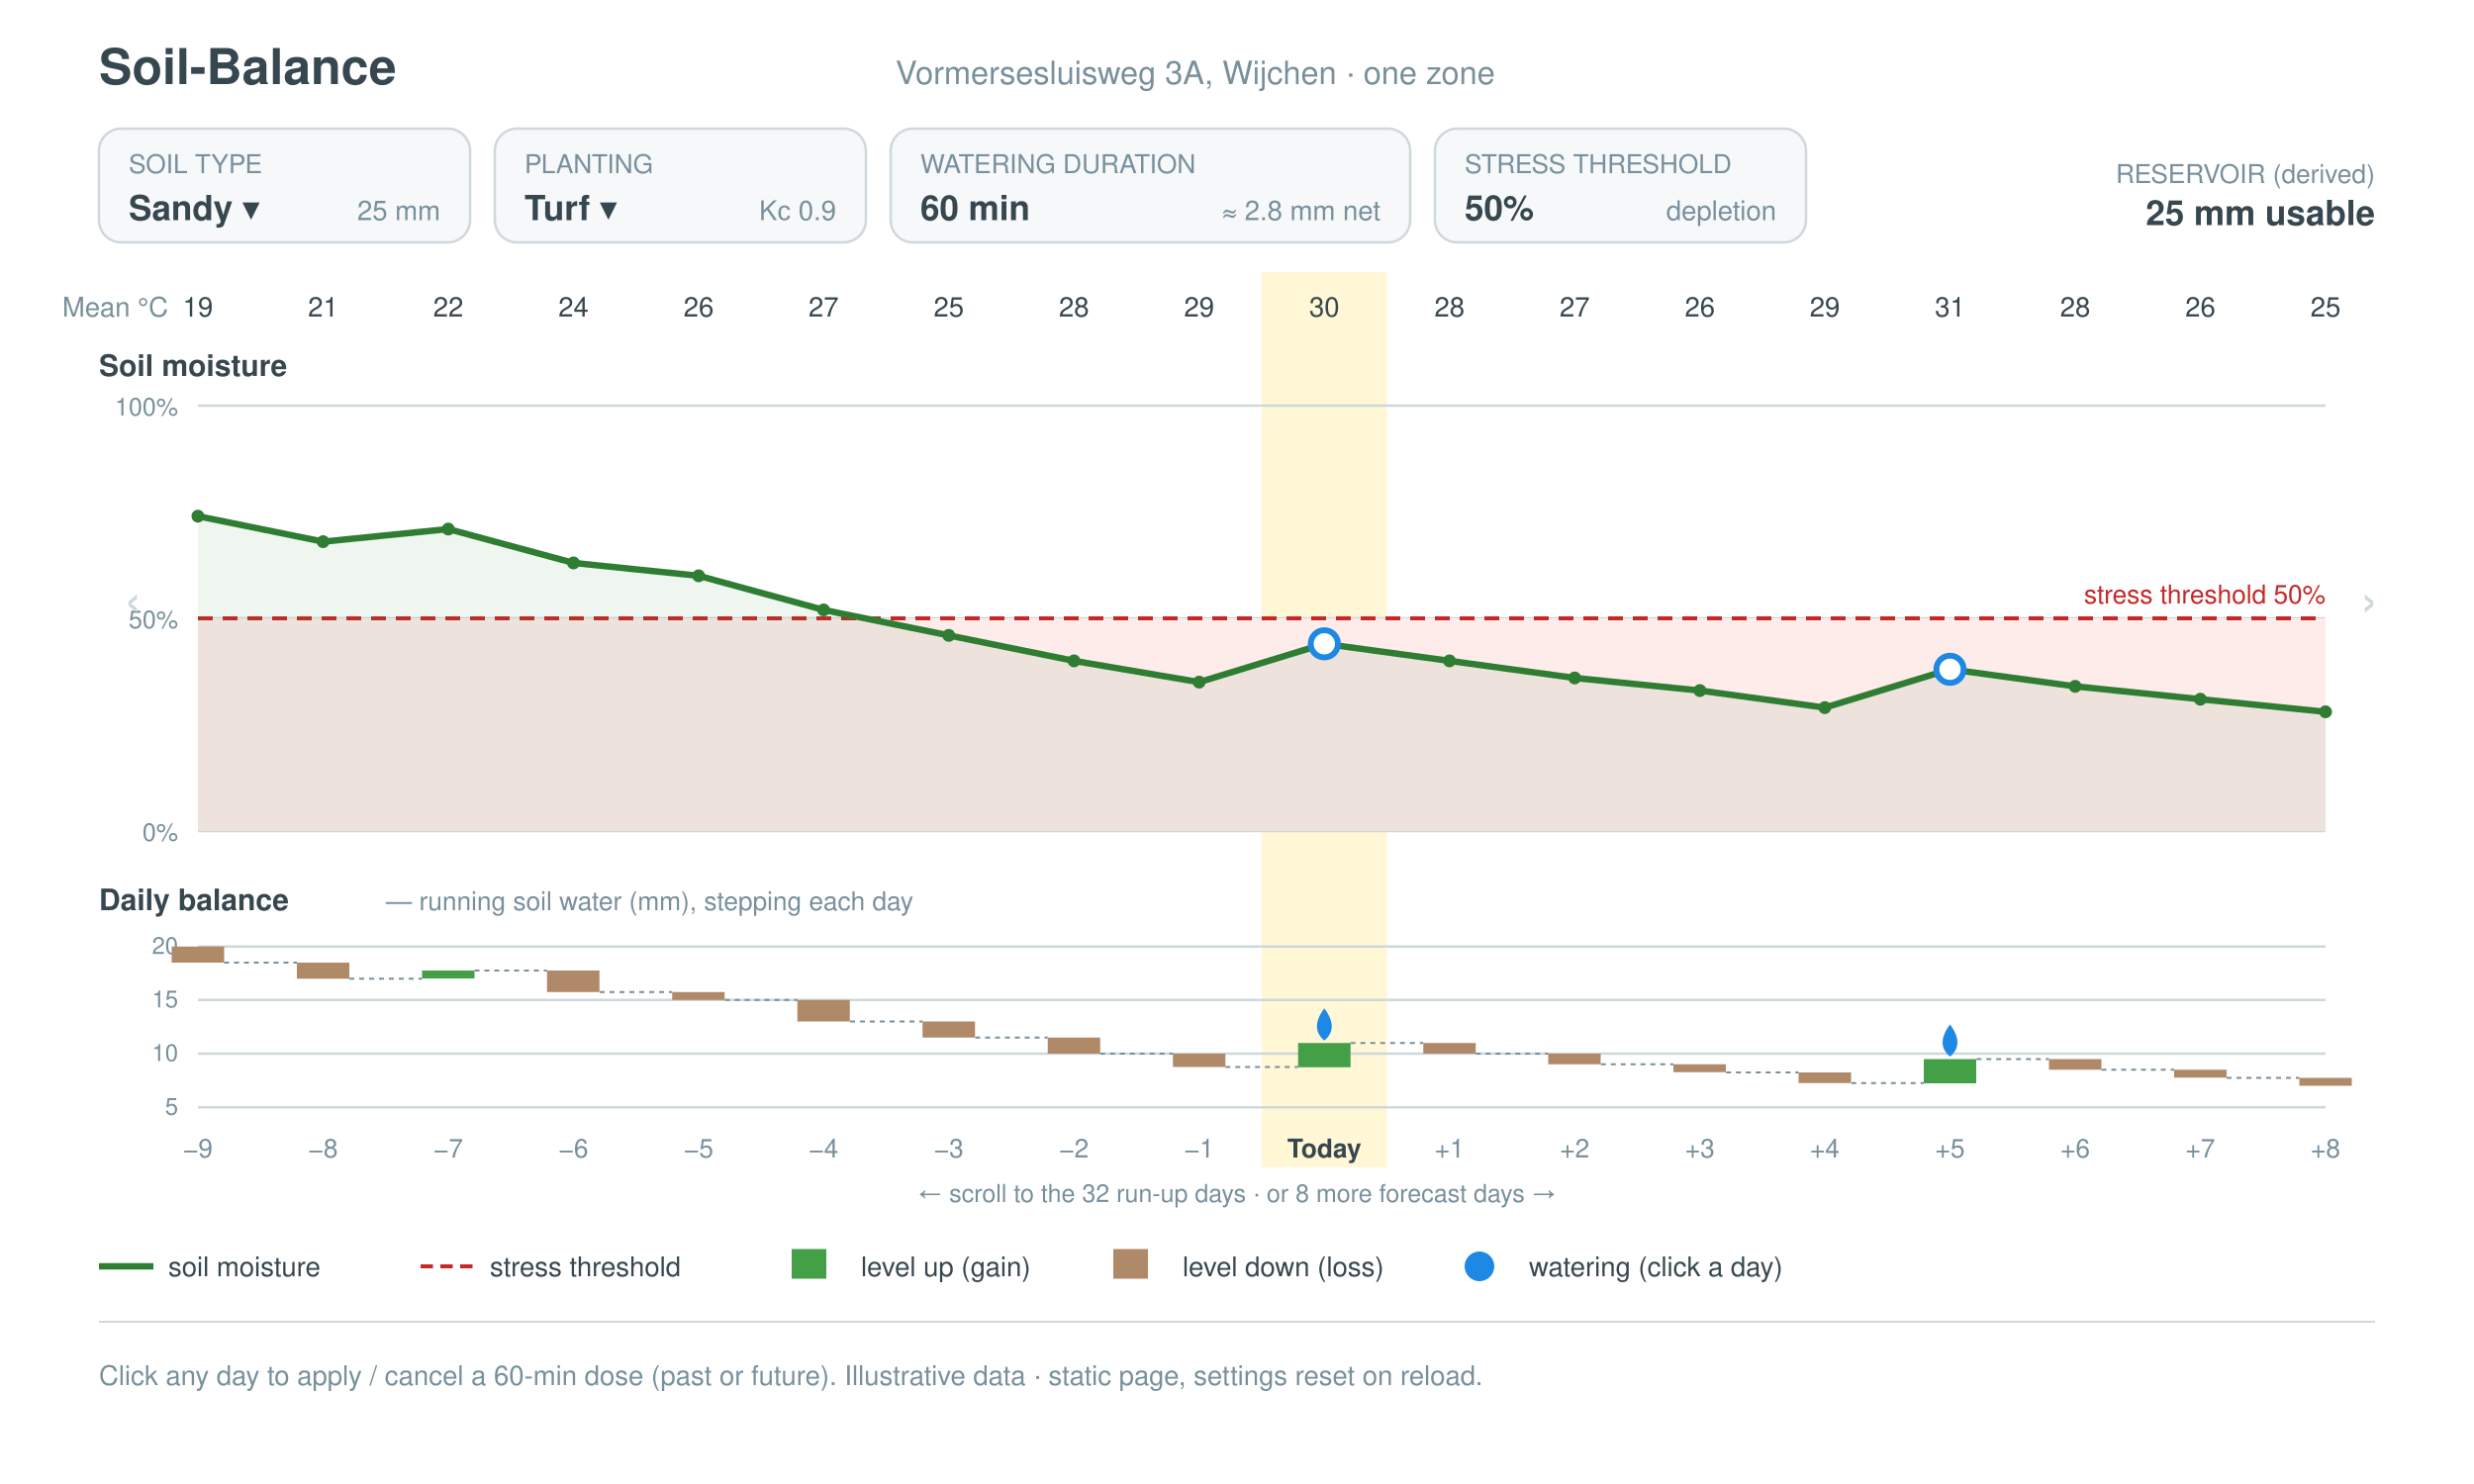
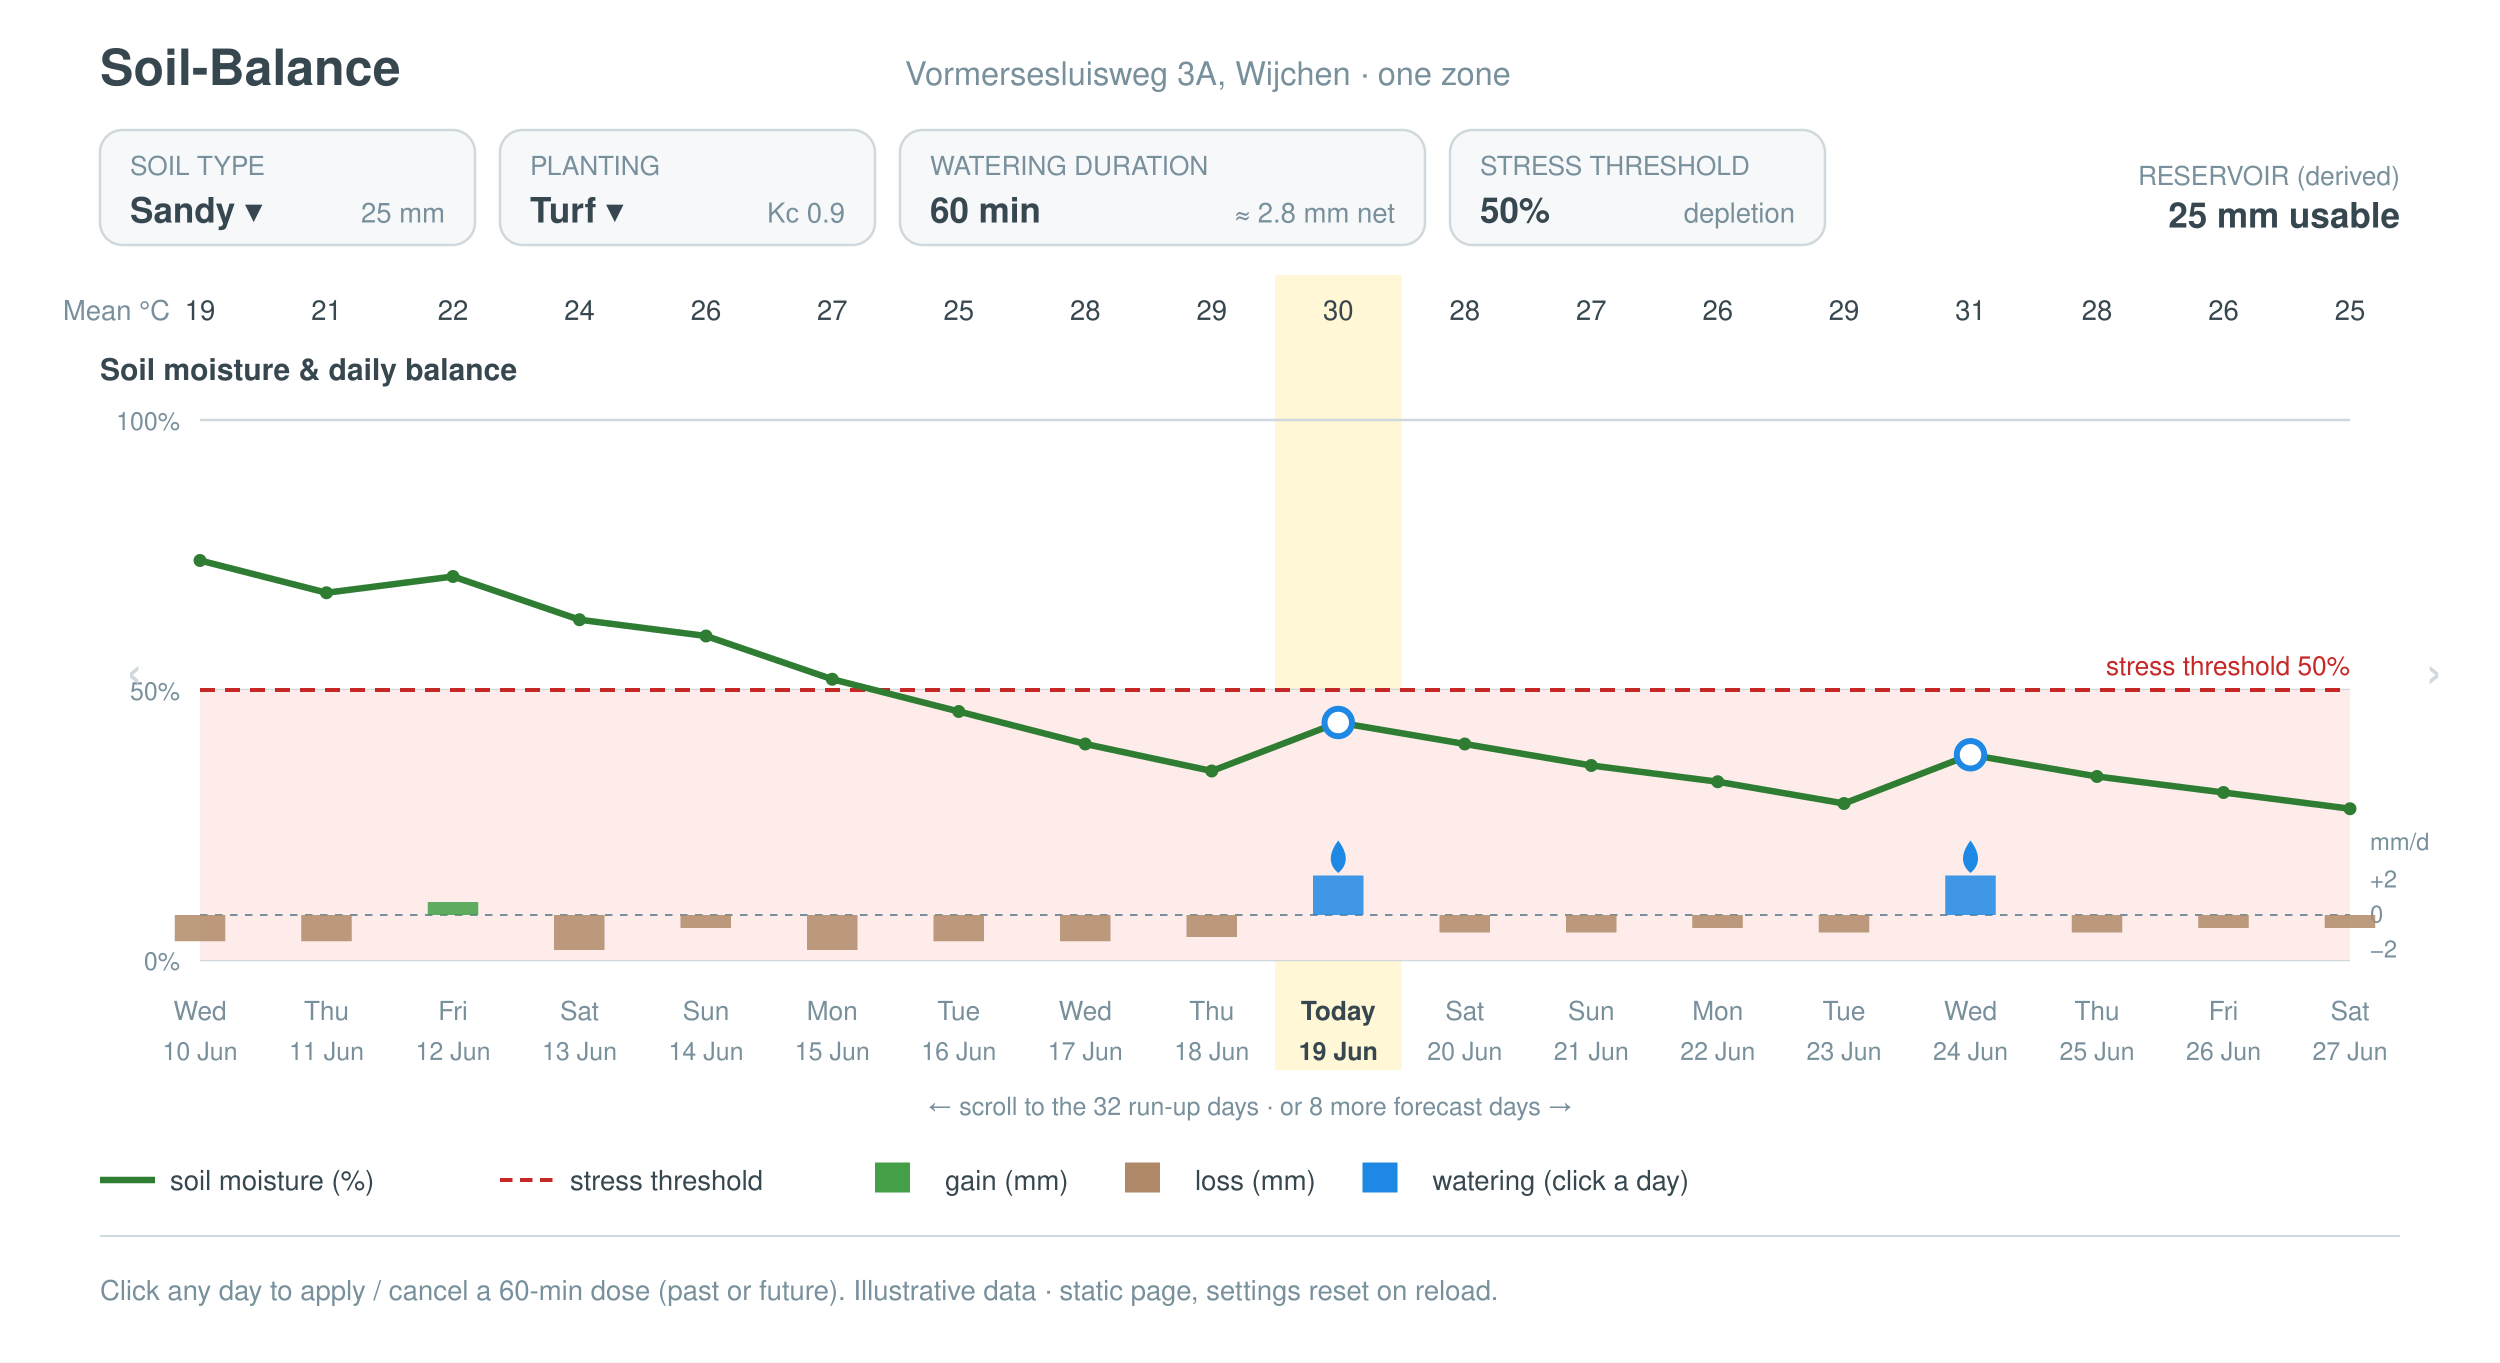
- <svg xmlns="http://www.w3.org/2000/svg" width="1000" height="600" viewBox="0 0 1000 600" font-family="Segoe UI, Helvetica, Arial, sans-serif">
-   <rect width="1000" height="600" fill="#ffffff" />
+ <svg xmlns="http://www.w3.org/2000/svg" width="1000" height="545" viewBox="0 0 1000 545" font-family="Segoe UI, Helvetica, Arial, sans-serif">
+   <rect width="1000" height="545" fill="#ffffff" />
  <text x="40" y="34" font-size="20" font-weight="700" fill="#37474f">Soil-Balance</text>
  <text x="362" y="34" font-size="13" fill="#78909c">Vormersesluisweg 3A, Wijchen · one zone</text>
  <rect x="40" y="52" width="150" height="46" rx="9" fill="#f6f8fa" stroke="#cfd8dc" />
  <text x="52" y="70" font-size="10.5" fill="#78909c">SOIL TYPE</text>
  <text x="52" y="89" font-size="14" font-weight="600" fill="#37474f">Sandy ▾</text>
  <text x="178" y="89" font-size="11" fill="#78909c" text-anchor="end">25 mm</text>
  <rect x="200" y="52" width="150" height="46" rx="9" fill="#f6f8fa" stroke="#cfd8dc" />
  <text x="212" y="70" font-size="10.5" fill="#78909c">PLANTING</text>
  <text x="212" y="89" font-size="14" font-weight="600" fill="#37474f">Turf ▾</text>
  <text x="338" y="89" font-size="11" fill="#78909c" text-anchor="end">Kᴄ 0.9</text>
  <rect x="360" y="52" width="210" height="46" rx="9" fill="#f6f8fa" stroke="#cfd8dc" />
  <text x="372" y="70" font-size="10.5" fill="#78909c">WATERING DURATION</text>
  <text x="372" y="89" font-size="14" font-weight="600" fill="#37474f">60 min</text>
  <text x="558" y="89" font-size="11" fill="#78909c" text-anchor="end">≈ 2.8 mm net</text>
  <rect x="580" y="52" width="150" height="46" rx="9" fill="#f6f8fa" stroke="#cfd8dc" />
  <text x="592" y="70" font-size="10.5" fill="#78909c">STRESS THRESHOLD</text>
  <text x="592" y="89" font-size="14" font-weight="600" fill="#37474f">50%</text>
  <text x="718" y="89" font-size="11" fill="#78909c" text-anchor="end">depletion</text>
  <text x="960" y="74" font-size="10.5" fill="#78909c" text-anchor="end">RESERVOIR (derived)</text>
  <text x="960" y="91" font-size="14" font-weight="600" fill="#37474f" text-anchor="end">25 mm usable</text>
-   <rect x="510.0" y="110" width="50.6" height="362" fill="#fff7d6" />
+   <rect x="510.0" y="110" width="50.6" height="318" fill="#fff7d6" />
  <text x="68" y="128" font-size="11" fill="#78909c" text-anchor="end">Mean °C</text>
  <text x="80.0" y="128" font-size="11" fill="#37474f" text-anchor="middle">19</text>
  <text x="130.6" y="128" font-size="11" fill="#37474f" text-anchor="middle">21</text>
  <text x="181.2" y="128" font-size="11" fill="#37474f" text-anchor="middle">22</text>
  <text x="231.8" y="128" font-size="11" fill="#37474f" text-anchor="middle">24</text>
  <text x="282.4" y="128" font-size="11" fill="#37474f" text-anchor="middle">26</text>
  <text x="332.9" y="128" font-size="11" fill="#37474f" text-anchor="middle">27</text>
  <text x="383.5" y="128" font-size="11" fill="#37474f" text-anchor="middle">25</text>
  <text x="434.1" y="128" font-size="11" fill="#37474f" text-anchor="middle">28</text>
  <text x="484.7" y="128" font-size="11" fill="#37474f" text-anchor="middle">29</text>
  <text x="535.3" y="128" font-size="11" fill="#37474f" text-anchor="middle">30</text>
  <text x="585.9" y="128" font-size="11" fill="#37474f" text-anchor="middle">28</text>
  <text x="636.5" y="128" font-size="11" fill="#37474f" text-anchor="middle">27</text>
  <text x="687.1" y="128" font-size="11" fill="#37474f" text-anchor="middle">26</text>
  <text x="737.6" y="128" font-size="11" fill="#37474f" text-anchor="middle">29</text>
  <text x="788.2" y="128" font-size="11" fill="#37474f" text-anchor="middle">31</text>
  <text x="838.8" y="128" font-size="11" fill="#37474f" text-anchor="middle">28</text>
  <text x="889.4" y="128" font-size="11" fill="#37474f" text-anchor="middle">26</text>
  <text x="940.0" y="128" font-size="11" fill="#37474f" text-anchor="middle">25</text>
-   <text x="40" y="152" font-size="12" font-weight="600" fill="#37474f">Soil moisture</text>
-   <line x1="80" y1="336.0" x2="940" y2="336.0" stroke="#cfd8dc" stroke-width="1" />
-   <text x="72" y="340.0" font-size="10" fill="#78909c" text-anchor="end">0%</text>
-   <line x1="80" y1="250.0" x2="940" y2="250.0" stroke="#cfd8dc" stroke-width="1" />
-   <text x="72" y="254.0" font-size="10" fill="#78909c" text-anchor="end">50%</text>
-   <line x1="80" y1="164.0" x2="940" y2="164.0" stroke="#cfd8dc" stroke-width="1" />
-   <text x="72" y="168.0" font-size="10" fill="#78909c" text-anchor="end">100%</text>
-   <rect x="80" y="250.0" width="860.0" height="86.0" fill="#fdecea" />
-   <line x1="80" y1="250.0" x2="940" y2="250.0" stroke="#c62828" stroke-width="1.6" stroke-dasharray="6 4" />
-   <text x="940" y="244.0" font-size="10.5" fill="#c62828" text-anchor="end">stress threshold 50%</text>
-   <polyline points="80.0,336 80.0,208.7 130.6,219.0 181.2,213.9 231.8,227.6 282.4,232.8 332.9,246.6 383.5,256.9 434.1,267.2 484.7,275.8 535.3,260.3 585.9,267.2 636.5,274.1 687.1,279.2 737.6,286.1 788.2,270.6 838.8,277.5 889.4,282.7 940.0,287.8 940.0,336" fill="#2e7d32" opacity="0.08" />
-   <polyline points="80.0,208.7 130.6,219.0 181.2,213.9 231.8,227.6 282.4,232.8 332.9,246.6 383.5,256.9 434.1,267.2 484.7,275.8 535.3,260.3 585.9,267.2 636.5,274.1 687.1,279.2 737.6,286.1 788.2,270.6 838.8,277.5 889.4,282.7 940.0,287.8" fill="none" stroke="#2e7d32" stroke-width="2.6" />
-   <circle cx="80.0" cy="208.7" r="2.6" fill="#2e7d32" />
-   <circle cx="130.6" cy="219.0" r="2.6" fill="#2e7d32" />
-   <circle cx="181.2" cy="213.9" r="2.6" fill="#2e7d32" />
-   <circle cx="231.8" cy="227.6" r="2.6" fill="#2e7d32" />
-   <circle cx="282.4" cy="232.8" r="2.6" fill="#2e7d32" />
-   <circle cx="332.9" cy="246.6" r="2.6" fill="#2e7d32" />
-   <circle cx="383.5" cy="256.9" r="2.6" fill="#2e7d32" />
-   <circle cx="434.1" cy="267.2" r="2.6" fill="#2e7d32" />
-   <circle cx="484.7" cy="275.8" r="2.6" fill="#2e7d32" />
-   <circle cx="535.3" cy="260.3" r="5.5" fill="#fff" stroke="#1e88e5" stroke-width="2.4" />
-   <circle cx="585.9" cy="267.2" r="2.6" fill="#2e7d32" />
-   <circle cx="636.5" cy="274.1" r="2.6" fill="#2e7d32" />
-   <circle cx="687.1" cy="279.2" r="2.6" fill="#2e7d32" />
-   <circle cx="737.6" cy="286.1" r="2.6" fill="#2e7d32" />
-   <circle cx="788.2" cy="270.6" r="5.5" fill="#fff" stroke="#1e88e5" stroke-width="2.4" />
-   <circle cx="838.8" cy="277.5" r="2.6" fill="#2e7d32" />
-   <circle cx="889.4" cy="282.7" r="2.6" fill="#2e7d32" />
-   <circle cx="940.0" cy="287.8" r="2.6" fill="#2e7d32" />
-   <text x="40" y="368" font-size="12" font-weight="600" fill="#37474f">Daily balance</text>
-   <text x="156" y="368" font-size="10.5" fill="#78909c">— running soil water (mm), stepping each day</text>
-   <line x1="80" y1="447.7" x2="940" y2="447.7" stroke="#cfd8dc" stroke-width="1" />
-   <text x="72" y="450.7" font-size="9.5" fill="#78909c" text-anchor="end">5</text>
-   <line x1="80" y1="426.0" x2="940" y2="426.0" stroke="#cfd8dc" stroke-width="1" />
-   <text x="72" y="429.0" font-size="9.5" fill="#78909c" text-anchor="end">10</text>
-   <line x1="80" y1="404.3" x2="940" y2="404.3" stroke="#cfd8dc" stroke-width="1" />
-   <text x="72" y="407.3" font-size="9.5" fill="#78909c" text-anchor="end">15</text>
-   <line x1="80" y1="382.7" x2="940" y2="382.7" stroke="#cfd8dc" stroke-width="1" />
-   <text x="72" y="385.7" font-size="9.5" fill="#78909c" text-anchor="end">20</text>
-   <rect x="69.4" y="382.7" width="21.2" height="6.5" fill="#b08968" />
-   <rect x="120.0" y="389.2" width="21.2" height="6.5" fill="#b08968" />
-   <line x1="90.6" y1="389.2" x2="120.0" y2="389.2" stroke="#78909c" stroke-width="0.8" stroke-dasharray="2 2" />
-   <rect x="170.6" y="392.4" width="21.2" height="3.2" fill="#43a047" />
-   <line x1="141.2" y1="395.7" x2="170.6" y2="395.7" stroke="#78909c" stroke-width="0.8" stroke-dasharray="2 2" />
-   <rect x="221.1" y="392.4" width="21.2" height="8.7" fill="#b08968" />
-   <line x1="191.8" y1="392.4" x2="221.1" y2="392.4" stroke="#78909c" stroke-width="0.8" stroke-dasharray="2 2" />
-   <rect x="271.7" y="401.1" width="21.2" height="3.2" fill="#b08968" />
-   <line x1="242.4" y1="401.1" x2="271.7" y2="401.1" stroke="#78909c" stroke-width="0.8" stroke-dasharray="2 2" />
-   <rect x="322.3" y="404.3" width="21.2" height="8.7" fill="#b08968" />
-   <line x1="293.0" y1="404.3" x2="322.3" y2="404.3" stroke="#78909c" stroke-width="0.8" stroke-dasharray="2 2" />
-   <rect x="372.9" y="413.0" width="21.2" height="6.5" fill="#b08968" />
-   <line x1="343.6" y1="413.0" x2="372.9" y2="413.0" stroke="#78909c" stroke-width="0.8" stroke-dasharray="2 2" />
-   <rect x="423.5" y="419.5" width="21.2" height="6.5" fill="#b08968" />
-   <line x1="394.2" y1="419.5" x2="423.5" y2="419.5" stroke="#78909c" stroke-width="0.8" stroke-dasharray="2 2" />
-   <rect x="474.1" y="426.0" width="21.2" height="5.4" fill="#b08968" />
-   <line x1="444.7" y1="426.0" x2="474.1" y2="426.0" stroke="#78909c" stroke-width="0.8" stroke-dasharray="2 2" />
-   <rect x="524.7" y="421.7" width="21.2" height="9.8" fill="#43a047" />
-   <line x1="495.3" y1="431.4" x2="524.7" y2="431.4" stroke="#78909c" stroke-width="0.8" stroke-dasharray="2 2" />
-   <path d="M 535.3 407.7 q 6 8 0 13 q -6 -5 0 -13 z" fill="#1e88e5" />
-   <rect x="575.3" y="421.7" width="21.2" height="4.3" fill="#b08968" />
-   <line x1="545.9" y1="421.7" x2="575.3" y2="421.7" stroke="#78909c" stroke-width="0.8" stroke-dasharray="2 2" />
-   <rect x="625.8" y="426.0" width="21.2" height="4.3" fill="#b08968" />
-   <line x1="596.5" y1="426.0" x2="625.8" y2="426.0" stroke="#78909c" stroke-width="0.8" stroke-dasharray="2 2" />
-   <rect x="676.4" y="430.3" width="21.2" height="3.2" fill="#b08968" />
-   <line x1="647.1" y1="430.3" x2="676.4" y2="430.3" stroke="#78909c" stroke-width="0.8" stroke-dasharray="2 2" />
-   <rect x="727.0" y="433.6" width="21.2" height="4.3" fill="#b08968" />
-   <line x1="697.7" y1="433.6" x2="727.0" y2="433.6" stroke="#78909c" stroke-width="0.8" stroke-dasharray="2 2" />
-   <rect x="777.6" y="428.2" width="21.2" height="9.8" fill="#43a047" />
-   <line x1="748.3" y1="437.9" x2="777.6" y2="437.9" stroke="#78909c" stroke-width="0.8" stroke-dasharray="2 2" />
-   <path d="M 788.2 414.2 q 6 8 0 13 q -6 -5 0 -13 z" fill="#1e88e5" />
-   <rect x="828.2" y="428.2" width="21.2" height="4.3" fill="#b08968" />
-   <line x1="798.9" y1="428.2" x2="828.2" y2="428.2" stroke="#78909c" stroke-width="0.8" stroke-dasharray="2 2" />
-   <rect x="878.8" y="432.5" width="21.2" height="3.2" fill="#b08968" />
-   <line x1="849.4" y1="432.5" x2="878.8" y2="432.5" stroke="#78909c" stroke-width="0.8" stroke-dasharray="2 2" />
-   <rect x="929.4" y="435.8" width="21.2" height="3.2" fill="#b08968" />
-   <line x1="900.0" y1="435.8" x2="929.4" y2="435.8" stroke="#78909c" stroke-width="0.8" stroke-dasharray="2 2" />
-   <text x="80.0" y="468" font-size="10.5" fill="#78909c" font-weight="400" text-anchor="middle">−9</text>
-   <text x="130.6" y="468" font-size="10.5" fill="#78909c" font-weight="400" text-anchor="middle">−8</text>
-   <text x="181.2" y="468" font-size="10.5" fill="#78909c" font-weight="400" text-anchor="middle">−7</text>
-   <text x="231.8" y="468" font-size="10.5" fill="#78909c" font-weight="400" text-anchor="middle">−6</text>
-   <text x="282.4" y="468" font-size="10.5" fill="#78909c" font-weight="400" text-anchor="middle">−5</text>
-   <text x="332.9" y="468" font-size="10.5" fill="#78909c" font-weight="400" text-anchor="middle">−4</text>
-   <text x="383.5" y="468" font-size="10.5" fill="#78909c" font-weight="400" text-anchor="middle">−3</text>
-   <text x="434.1" y="468" font-size="10.5" fill="#78909c" font-weight="400" text-anchor="middle">−2</text>
-   <text x="484.7" y="468" font-size="10.5" fill="#78909c" font-weight="400" text-anchor="middle">−1</text>
-   <text x="535.3" y="468" font-size="10.5" fill="#37474f" font-weight="700" text-anchor="middle">Today</text>
-   <text x="585.9" y="468" font-size="10.5" fill="#78909c" font-weight="400" text-anchor="middle">+1</text>
-   <text x="636.5" y="468" font-size="10.5" fill="#78909c" font-weight="400" text-anchor="middle">+2</text>
-   <text x="687.1" y="468" font-size="10.5" fill="#78909c" font-weight="400" text-anchor="middle">+3</text>
-   <text x="737.6" y="468" font-size="10.5" fill="#78909c" font-weight="400" text-anchor="middle">+4</text>
-   <text x="788.2" y="468" font-size="10.5" fill="#78909c" font-weight="400" text-anchor="middle">+5</text>
-   <text x="838.8" y="468" font-size="10.5" fill="#78909c" font-weight="400" text-anchor="middle">+6</text>
-   <text x="889.4" y="468" font-size="10.5" fill="#78909c" font-weight="400" text-anchor="middle">+7</text>
-   <text x="940.0" y="468" font-size="10.5" fill="#78909c" font-weight="400" text-anchor="middle">+8</text>
-   <text x="50" y="250" font-size="22" fill="#cfd8dc">‹</text>
-   <text x="954" y="250" font-size="22" fill="#cfd8dc">›</text>
-   <text x="500" y="486" font-size="10" fill="#78909c" text-anchor="middle">← scroll to the 32 run-up days · or 8 more forecast days →</text>
-   <line x1="40" y1="512" x2="62" y2="512" stroke="#2e7d32" stroke-width="2.6" />
-   <text x="68" y="516" font-size="11" fill="#37474f">soil moisture</text>
-   <line x1="170" y1="512" x2="192" y2="512" stroke="#c62828" stroke-width="1.6" stroke-dasharray="5 3" />
-   <text x="198" y="516" font-size="11" fill="#37474f">stress threshold</text>
-   <rect x="320" y="505" width="14" height="12" fill="#43a047" />
-   <text x="348" y="516" font-size="11" fill="#37474f">level up (gain)</text>
-   <rect x="450" y="505" width="14" height="12" fill="#b08968" />
-   <text x="478" y="516" font-size="11" fill="#37474f">level down (loss)</text>
-   <circle cx="598" cy="512" r="6" fill="#1e88e5" />
-   <text x="618" y="516" font-size="11" fill="#37474f">watering (click a day)</text>
-   <rect x="40" y="534" width="920" height="0.8" fill="#cfd8dc" />
-   <text x="40" y="560" font-size="11" fill="#78909c">Click any day to apply / cancel a 60-min dose (past or future). Illustrative data · static page, settings reset on reload.</text>
+   <text x="40" y="152" font-size="12" font-weight="600" fill="#37474f">Soil moisture &amp; daily balance</text>
+   <line x1="80" y1="384.0" x2="940" y2="384.0" stroke="#cfd8dc" stroke-width="1" />
+   <text x="72" y="388.0" font-size="10" fill="#78909c" text-anchor="end">0%</text>
+   <line x1="80" y1="276.0" x2="940" y2="276.0" stroke="#cfd8dc" stroke-width="1" />
+   <text x="72" y="280.0" font-size="10" fill="#78909c" text-anchor="end">50%</text>
+   <line x1="80" y1="168.0" x2="940" y2="168.0" stroke="#cfd8dc" stroke-width="1" />
+   <text x="72" y="172.0" font-size="10" fill="#78909c" text-anchor="end">100%</text>
+   <rect x="80" y="276.0" width="860.0" height="108.0" fill="#fdecea" />
+   <line x1="80" y1="276.0" x2="940" y2="276.0" stroke="#c62828" stroke-width="1.6" stroke-dasharray="6 4" />
+   <text x="940" y="270.0" font-size="10.5" fill="#c62828" text-anchor="end">stress threshold 50%</text>
+   <line x1="80" y1="366" x2="940" y2="366" stroke="#78909c" stroke-width="0.8" stroke-dasharray="3 3" />
+   <text x="948" y="355.0" font-size="9.5" fill="#78909c">+2</text>
+   <text x="948" y="369.0" font-size="9.5" fill="#78909c">0</text>
+   <text x="948" y="383.0" font-size="9.5" fill="#78909c">−2</text>
+   <text x="948" y="340.0" font-size="9.5" fill="#78909c">mm/d</text>
+   <rect x="69.9" y="366.0" width="20.2" height="10.5" fill="#b08968" opacity="0.85" />
+   <rect x="120.5" y="366.0" width="20.2" height="10.5" fill="#b08968" opacity="0.85" />
+   <rect x="171.1" y="360.8" width="20.2" height="5.2" fill="#43a047" opacity="0.85" />
+   <rect x="221.6" y="366.0" width="20.2" height="14.0" fill="#b08968" opacity="0.85" />
+   <rect x="272.2" y="366.0" width="20.2" height="5.2" fill="#b08968" opacity="0.85" />
+   <rect x="322.8" y="366.0" width="20.2" height="14.0" fill="#b08968" opacity="0.85" />
+   <rect x="373.4" y="366.0" width="20.2" height="10.5" fill="#b08968" opacity="0.85" />
+   <rect x="424.0" y="366.0" width="20.2" height="10.5" fill="#b08968" opacity="0.85" />
+   <rect x="474.6" y="366.0" width="20.2" height="8.8" fill="#b08968" opacity="0.85" />
+   <rect x="525.2" y="350.2" width="20.2" height="15.8" fill="#1e88e5" opacity="0.85" />
+   <path d="M 535.3 336.2 q 6 8 0 13 q -6 -5 0 -13 z" fill="#1e88e5" />
+   <rect x="575.8" y="366.0" width="20.2" height="7.0" fill="#b08968" opacity="0.85" />
+   <rect x="626.4" y="366.0" width="20.2" height="7.0" fill="#b08968" opacity="0.85" />
+   <rect x="676.9" y="366.0" width="20.2" height="5.2" fill="#b08968" opacity="0.85" />
+   <rect x="727.5" y="366.0" width="20.2" height="7.0" fill="#b08968" opacity="0.85" />
+   <rect x="778.1" y="350.2" width="20.2" height="15.8" fill="#1e88e5" opacity="0.85" />
+   <path d="M 788.2 336.2 q 6 8 0 13 q -6 -5 0 -13 z" fill="#1e88e5" />
+   <rect x="828.7" y="366.0" width="20.2" height="7.0" fill="#b08968" opacity="0.85" />
+   <rect x="879.3" y="366.0" width="20.2" height="5.2" fill="#b08968" opacity="0.85" />
+   <rect x="929.9" y="366.0" width="20.2" height="5.2" fill="#b08968" opacity="0.85" />
+   <polyline points="80.0,224.2 130.6,237.1 181.2,230.6 231.8,247.9 282.4,254.4 332.9,271.7 383.5,284.6 434.1,297.6 484.7,308.4 535.3,289.0 585.9,297.6 636.5,306.2 687.1,312.7 737.6,321.4 788.2,301.9 838.8,310.6 889.4,317.0 940.0,323.5" fill="none" stroke="#2e7d32" stroke-width="2.6" />
+   <circle cx="80.0" cy="224.2" r="2.6" fill="#2e7d32" />
+   <circle cx="130.6" cy="237.1" r="2.6" fill="#2e7d32" />
+   <circle cx="181.2" cy="230.6" r="2.6" fill="#2e7d32" />
+   <circle cx="231.8" cy="247.9" r="2.6" fill="#2e7d32" />
+   <circle cx="282.4" cy="254.4" r="2.6" fill="#2e7d32" />
+   <circle cx="332.9" cy="271.7" r="2.6" fill="#2e7d32" />
+   <circle cx="383.5" cy="284.6" r="2.6" fill="#2e7d32" />
+   <circle cx="434.1" cy="297.6" r="2.6" fill="#2e7d32" />
+   <circle cx="484.7" cy="308.4" r="2.6" fill="#2e7d32" />
+   <circle cx="535.3" cy="289.0" r="5.5" fill="#fff" stroke="#1e88e5" stroke-width="2.4" />
+   <circle cx="585.9" cy="297.6" r="2.6" fill="#2e7d32" />
+   <circle cx="636.5" cy="306.2" r="2.6" fill="#2e7d32" />
+   <circle cx="687.1" cy="312.7" r="2.6" fill="#2e7d32" />
+   <circle cx="737.6" cy="321.4" r="2.6" fill="#2e7d32" />
+   <circle cx="788.2" cy="301.9" r="5.5" fill="#fff" stroke="#1e88e5" stroke-width="2.4" />
+   <circle cx="838.8" cy="310.6" r="2.6" fill="#2e7d32" />
+   <circle cx="889.4" cy="317.0" r="2.6" fill="#2e7d32" />
+   <circle cx="940.0" cy="323.5" r="2.6" fill="#2e7d32" />
+   <text x="80.0" y="408" font-size="10.5" fill="#78909c" font-weight="400" text-anchor="middle">Wed</text>
+   <text x="80.0" y="424" font-size="10" fill="#78909c" font-weight="400" text-anchor="middle">10 Jun</text>
+   <text x="130.6" y="408" font-size="10.5" fill="#78909c" font-weight="400" text-anchor="middle">Thu</text>
+   <text x="130.6" y="424" font-size="10" fill="#78909c" font-weight="400" text-anchor="middle">11 Jun</text>
+   <text x="181.2" y="408" font-size="10.5" fill="#78909c" font-weight="400" text-anchor="middle">Fri</text>
+   <text x="181.2" y="424" font-size="10" fill="#78909c" font-weight="400" text-anchor="middle">12 Jun</text>
+   <text x="231.8" y="408" font-size="10.5" fill="#78909c" font-weight="400" text-anchor="middle">Sat</text>
+   <text x="231.8" y="424" font-size="10" fill="#78909c" font-weight="400" text-anchor="middle">13 Jun</text>
+   <text x="282.4" y="408" font-size="10.5" fill="#78909c" font-weight="400" text-anchor="middle">Sun</text>
+   <text x="282.4" y="424" font-size="10" fill="#78909c" font-weight="400" text-anchor="middle">14 Jun</text>
+   <text x="332.9" y="408" font-size="10.5" fill="#78909c" font-weight="400" text-anchor="middle">Mon</text>
+   <text x="332.9" y="424" font-size="10" fill="#78909c" font-weight="400" text-anchor="middle">15 Jun</text>
+   <text x="383.5" y="408" font-size="10.5" fill="#78909c" font-weight="400" text-anchor="middle">Tue</text>
+   <text x="383.5" y="424" font-size="10" fill="#78909c" font-weight="400" text-anchor="middle">16 Jun</text>
+   <text x="434.1" y="408" font-size="10.5" fill="#78909c" font-weight="400" text-anchor="middle">Wed</text>
+   <text x="434.1" y="424" font-size="10" fill="#78909c" font-weight="400" text-anchor="middle">17 Jun</text>
+   <text x="484.7" y="408" font-size="10.5" fill="#78909c" font-weight="400" text-anchor="middle">Thu</text>
+   <text x="484.7" y="424" font-size="10" fill="#78909c" font-weight="400" text-anchor="middle">18 Jun</text>
+   <text x="535.3" y="408" font-size="10.5" fill="#37474f" font-weight="700" text-anchor="middle">Today</text>
+   <text x="535.3" y="424" font-size="10" fill="#37474f" font-weight="700" text-anchor="middle">19 Jun</text>
+   <text x="585.9" y="408" font-size="10.5" fill="#78909c" font-weight="400" text-anchor="middle">Sat</text>
+   <text x="585.9" y="424" font-size="10" fill="#78909c" font-weight="400" text-anchor="middle">20 Jun</text>
+   <text x="636.5" y="408" font-size="10.5" fill="#78909c" font-weight="400" text-anchor="middle">Sun</text>
+   <text x="636.5" y="424" font-size="10" fill="#78909c" font-weight="400" text-anchor="middle">21 Jun</text>
+   <text x="687.1" y="408" font-size="10.5" fill="#78909c" font-weight="400" text-anchor="middle">Mon</text>
+   <text x="687.1" y="424" font-size="10" fill="#78909c" font-weight="400" text-anchor="middle">22 Jun</text>
+   <text x="737.6" y="408" font-size="10.5" fill="#78909c" font-weight="400" text-anchor="middle">Tue</text>
+   <text x="737.6" y="424" font-size="10" fill="#78909c" font-weight="400" text-anchor="middle">23 Jun</text>
+   <text x="788.2" y="408" font-size="10.5" fill="#78909c" font-weight="400" text-anchor="middle">Wed</text>
+   <text x="788.2" y="424" font-size="10" fill="#78909c" font-weight="400" text-anchor="middle">24 Jun</text>
+   <text x="838.8" y="408" font-size="10.5" fill="#78909c" font-weight="400" text-anchor="middle">Thu</text>
+   <text x="838.8" y="424" font-size="10" fill="#78909c" font-weight="400" text-anchor="middle">25 Jun</text>
+   <text x="889.4" y="408" font-size="10.5" fill="#78909c" font-weight="400" text-anchor="middle">Fri</text>
+   <text x="889.4" y="424" font-size="10" fill="#78909c" font-weight="400" text-anchor="middle">26 Jun</text>
+   <text x="940.0" y="408" font-size="10.5" fill="#78909c" font-weight="400" text-anchor="middle">Sat</text>
+   <text x="940.0" y="424" font-size="10" fill="#78909c" font-weight="400" text-anchor="middle">27 Jun</text>
+   <text x="50" y="276" font-size="22" fill="#cfd8dc">‹</text>
+   <text x="970" y="276" font-size="22" fill="#cfd8dc">›</text>
+   <text x="500" y="446" font-size="10" fill="#78909c" text-anchor="middle">← scroll to the 32 run-up days · or 8 more forecast days →</text>
+   <line x1="40" y1="472" x2="62" y2="472" stroke="#2e7d32" stroke-width="2.6" />
+   <text x="68" y="476" font-size="11" fill="#37474f">soil moisture (%)</text>
+   <line x1="200" y1="472" x2="222" y2="472" stroke="#c62828" stroke-width="1.6" stroke-dasharray="5 3" />
+   <text x="228" y="476" font-size="11" fill="#37474f">stress threshold</text>
+   <rect x="350" y="465" width="14" height="12" fill="#43a047" />
+   <text x="378" y="476" font-size="11" fill="#37474f">gain (mm)</text>
+   <rect x="450" y="465" width="14" height="12" fill="#b08968" />
+   <text x="478" y="476" font-size="11" fill="#37474f">loss (mm)</text>
+   <rect x="545" y="465" width="14" height="12" fill="#1e88e5" />
+   <text x="573" y="476" font-size="11" fill="#37474f">watering (click a day)</text>
+   <rect x="40" y="494" width="920" height="0.8" fill="#cfd8dc" />
+   <text x="40" y="520" font-size="11" fill="#78909c">Click any day to apply / cancel a 60-min dose (past or future). Illustrative data · static page, settings reset on reload.</text>
</svg>
